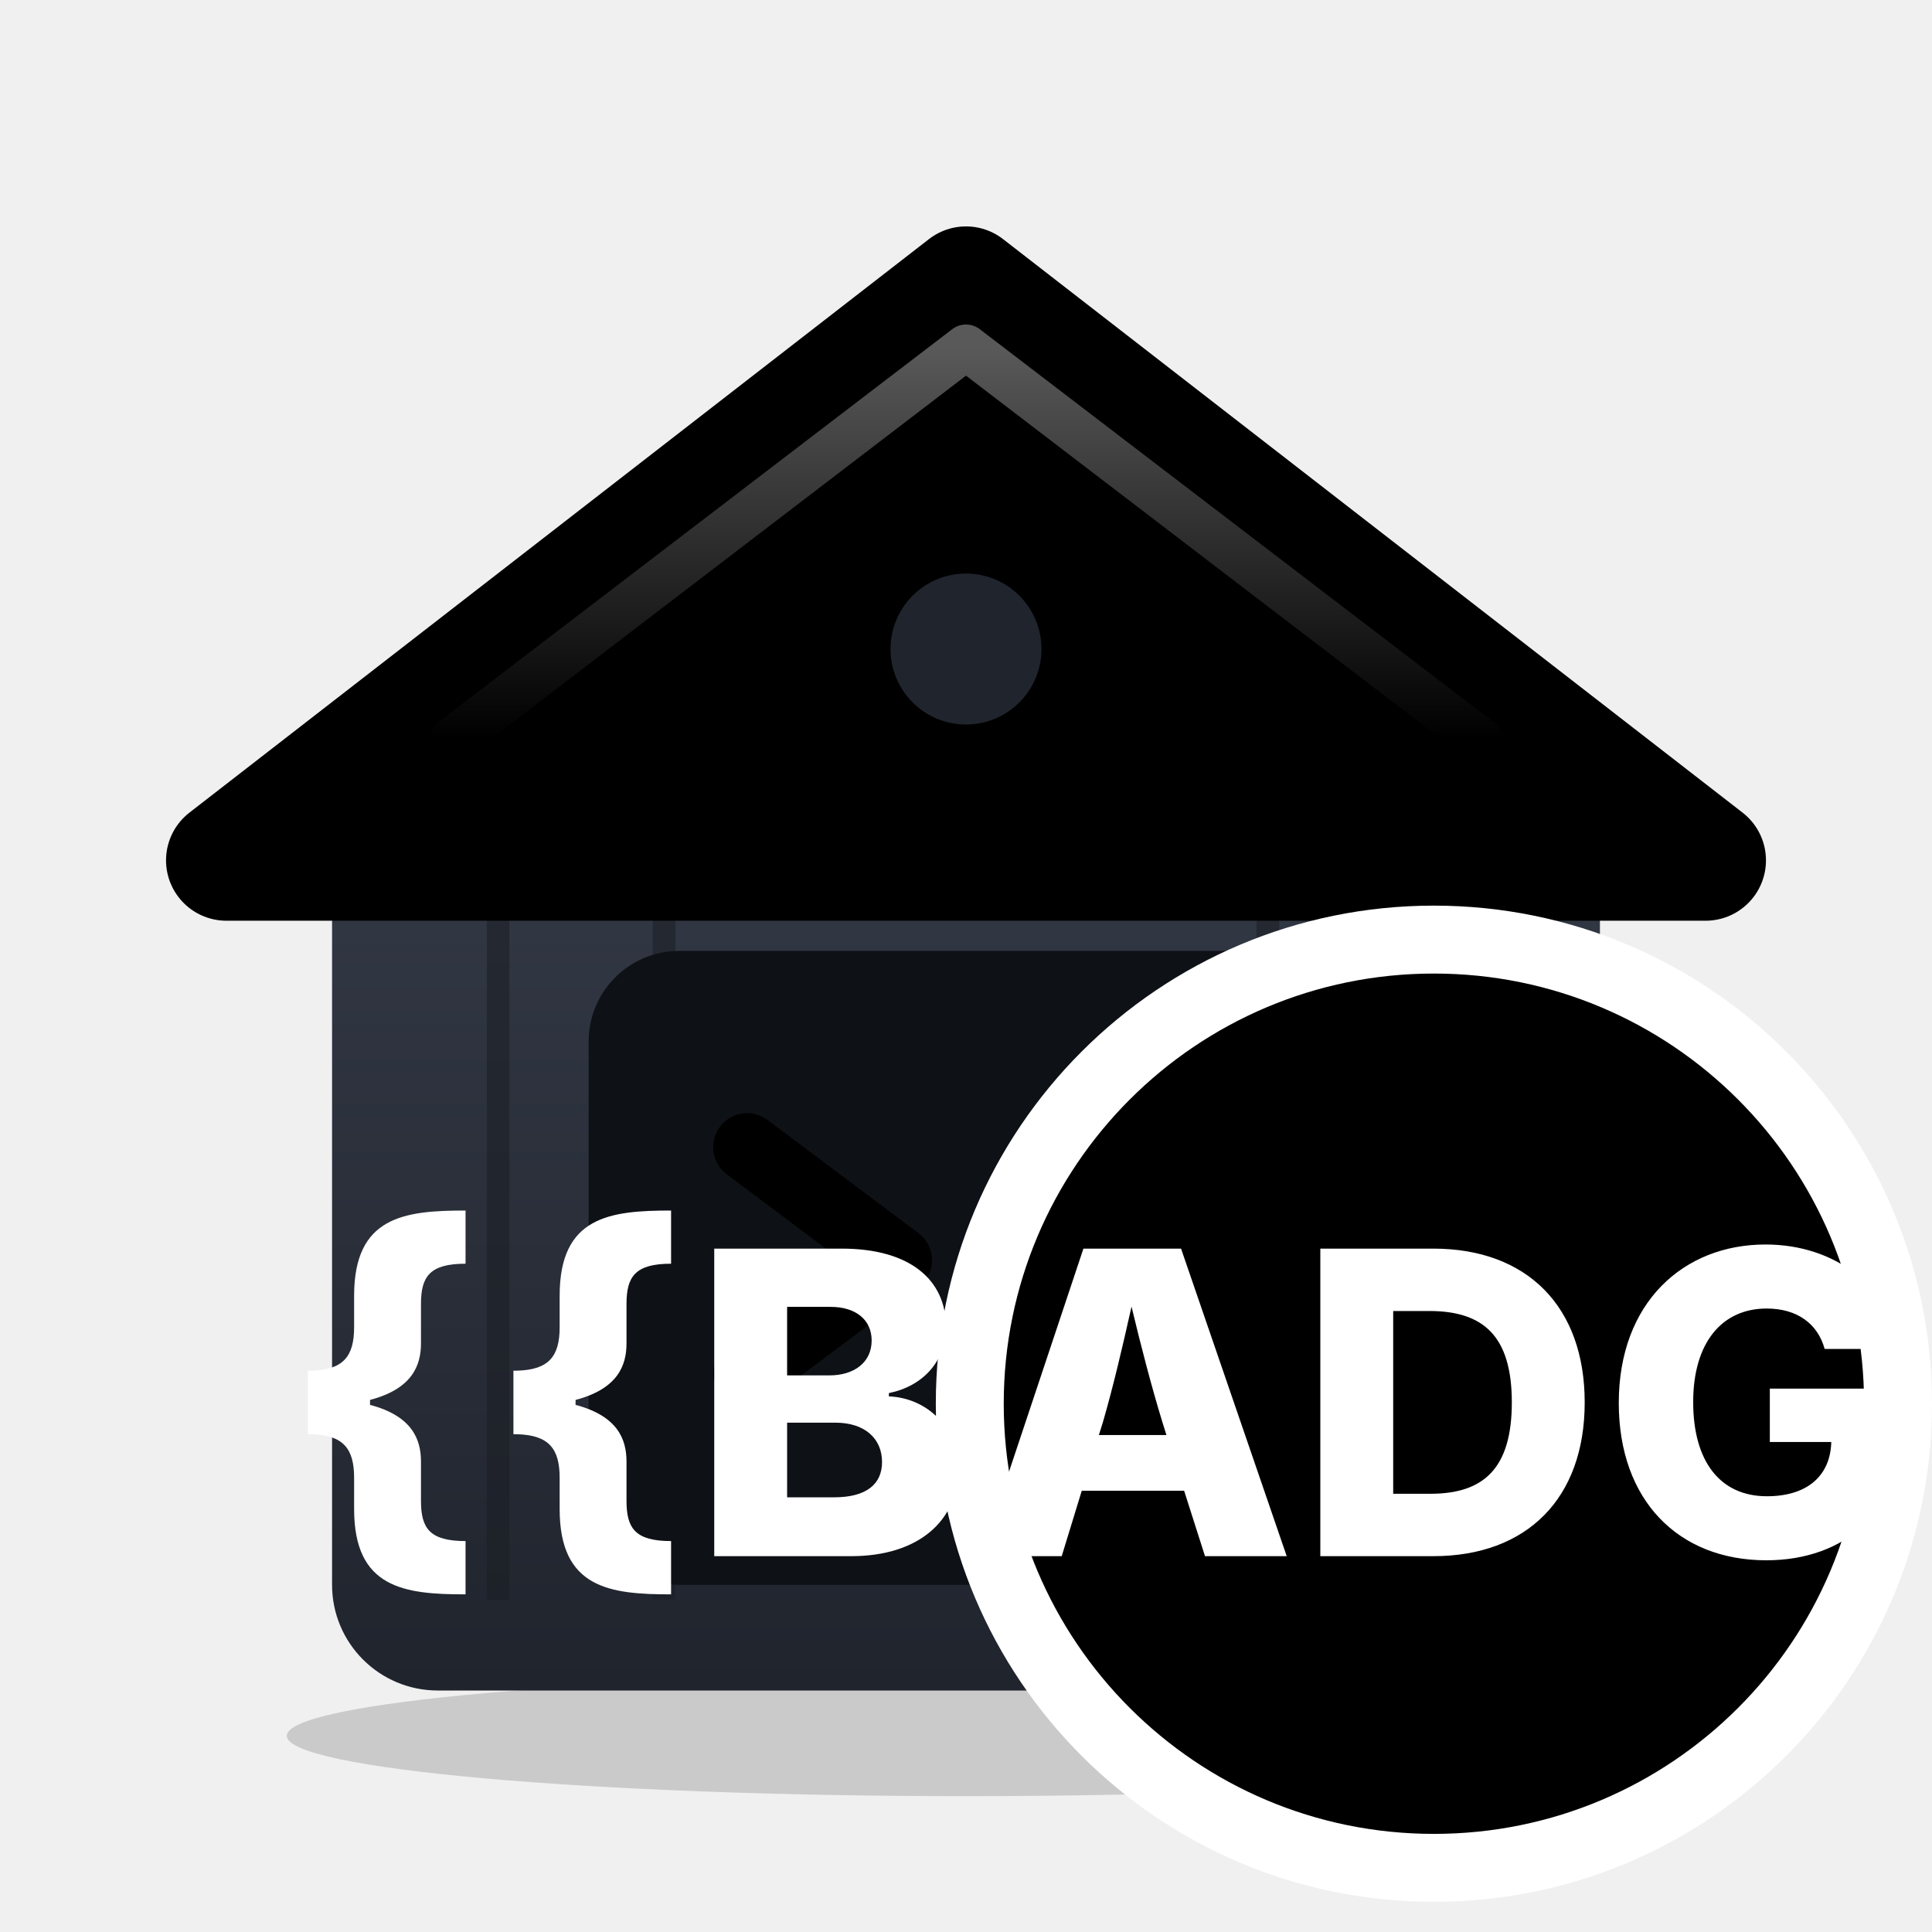
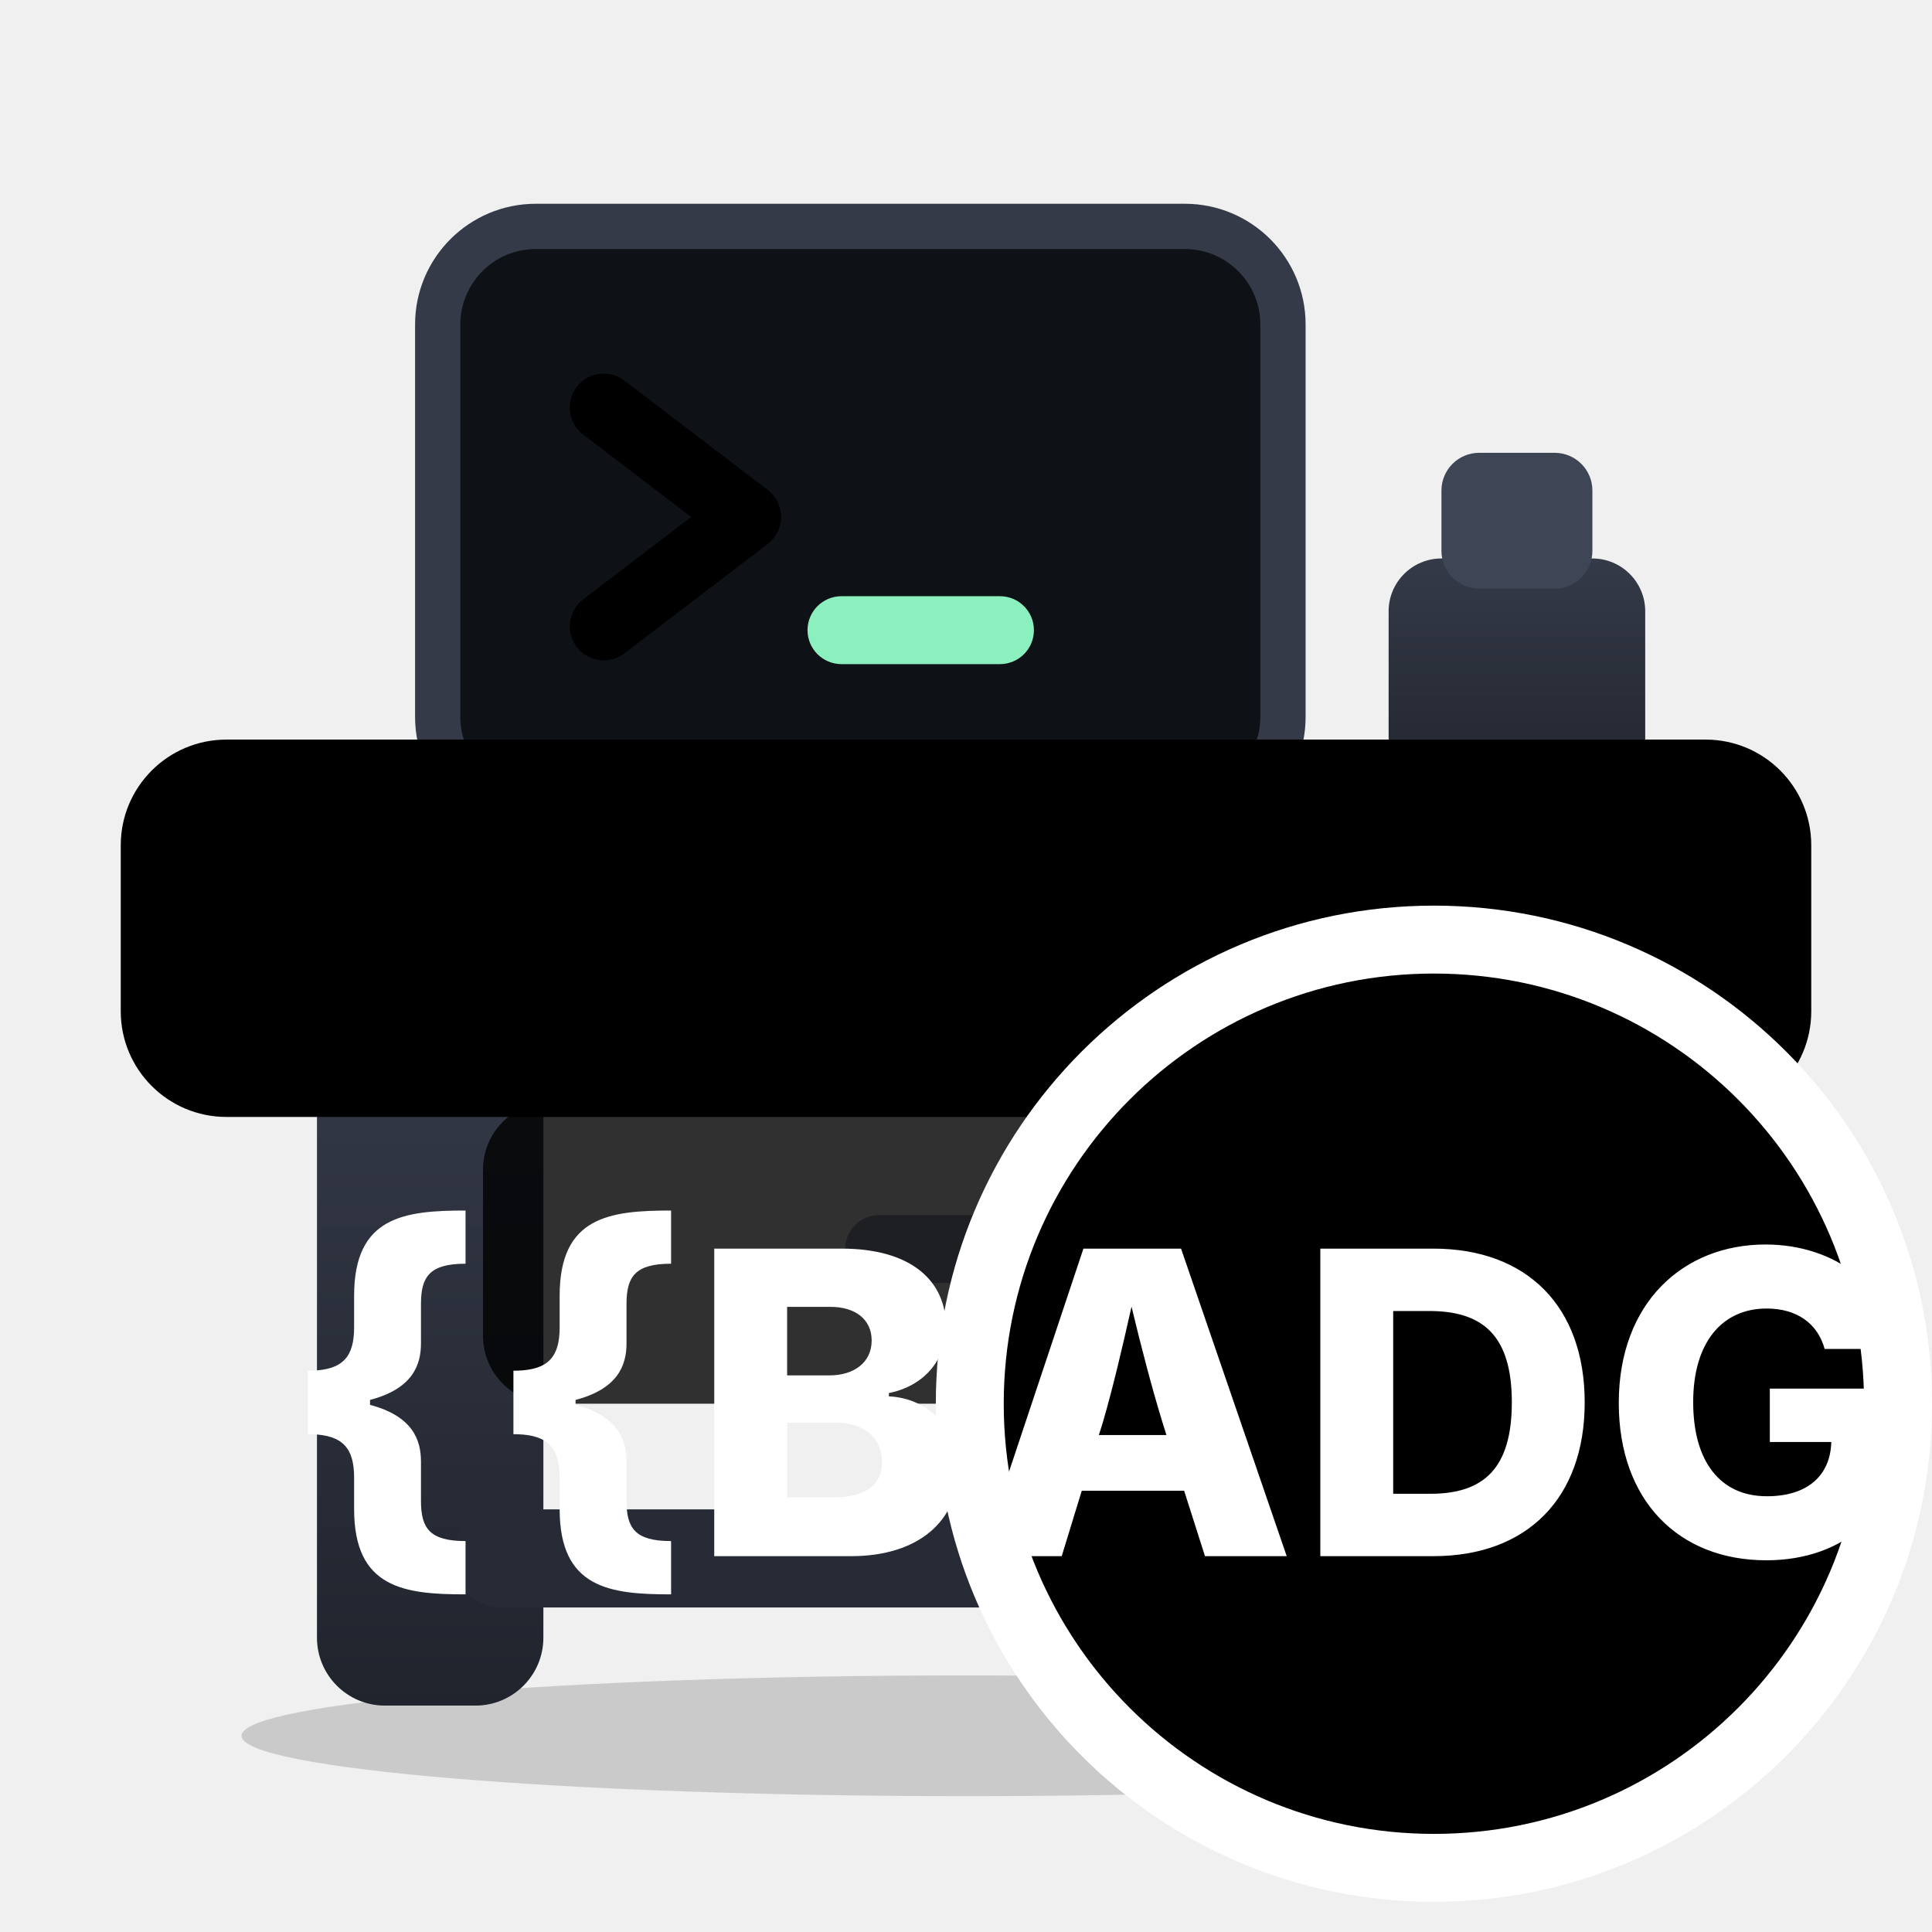
<svg xmlns="http://www.w3.org/2000/svg" viewBox="0 0 256 256" width="256" height="256">
  <defs>
    <linearGradient id="roof" x1="0" y1="0" x2="1" y2="1">
      <stop offset="0" stop-color="{{TOP}}" />
      <stop offset="1" stop-color="{{BOTTOM}}" />
    </linearGradient>
-     <linearGradient id="wall" x1="0" y1="0" x2="0" y2="1">
+     <linearGradient id="wood" x1="0" y1="0" x2="0" y2="1">
      <stop offset="0" stop-color="#343A47" />
      <stop offset="1" stop-color="#20242D" />
    </linearGradient>
    <linearGradient id="shine" x1="0" y1="0" x2="0" y2="1">
      <stop offset="0" stop-color="#FFFFFF" stop-opacity="0.35" />
      <stop offset="1" stop-color="#FFFFFF" stop-opacity="0" />
    </linearGradient>
  </defs>
-   <ellipse cx="128" cy="230" rx="90" ry="8" fill="#000" opacity="0.16" />
-   <rect x="44" y="100" width="168" height="124" rx="14" fill="url(#wall)" />
-   <line x1="66" y1="116" x2="66" y2="212" stroke="#1A1D24" stroke-opacity="0.55" stroke-width="3" />
-   <line x1="88" y1="116" x2="88" y2="212" stroke="#1A1D24" stroke-opacity="0.55" stroke-width="3" />
-   <line x1="168" y1="116" x2="168" y2="212" stroke="#1A1D24" stroke-opacity="0.55" stroke-width="3" />
-   <line x1="190" y1="116" x2="190" y2="212" stroke="#1A1D24" stroke-opacity="0.55" stroke-width="3" />
-   <path d="M30 114 L128 38 L226 114 Z" fill="url(#roof)" stroke="url(#roof)" stroke-width="16" stroke-linejoin="round" />
-   <path d="M60 98 L128 46 L196 98" fill="none" stroke="url(#shine)" stroke-width="6" stroke-linecap="round" stroke-linejoin="round" />
-   <circle cx="128" cy="86" r="10" fill="#20242D" />
-   <rect x="78" y="126" width="100" height="84" rx="12" fill="#0E1116" />
-   <path d="M99 152 l20 15 l-20 15" fill="none" stroke="url(#roof)" stroke-width="9" stroke-linecap="round" stroke-linejoin="round" />
-   <rect x="128" y="178" width="30" height="9" rx="4.5" fill="#8CF0BE" />
+   <ellipse cx="128" cy="230" rx="96" ry="8" fill="#000" opacity="0.16" />
+   <rect x="42" y="132" width="30" height="94" rx="9" fill="url(#wood)" />
+   <rect x="184" y="132" width="30" height="94" rx="9" fill="url(#wood)" />
+   <rect x="60" y="200" width="136" height="13" rx="6.5" fill="#262B35" />
+   <rect x="64" y="146" width="128" height="40" rx="9" fill="url(#roof)" opacity="0.8" />
+   <rect x="112" y="161" width="32" height="9" rx="4.5" fill="#0E1116" opacity="0.55" />
+   <rect x="58" y="30" width="112" height="78" rx="13" fill="#0E1116" stroke="#343A47" stroke-width="6" />
+   <path d="M80 54 l19 14.5 l-19 14.5" fill="none" stroke="url(#roof)" stroke-width="9" stroke-linecap="round" stroke-linejoin="round" />
+   <rect x="107" y="79" width="30" height="9" rx="4.5" fill="#8CF0BE" />
+   <rect x="184" y="74" width="34" height="32" rx="7" fill="url(#wood)" />
+   <rect x="191" y="60" width="20" height="18" rx="5" fill="#3E4554" />
+   <rect x="16" y="98" width="224" height="50" rx="14" fill="url(#roof)" />
+   <path d="M34 109 H222" stroke="url(#shine)" stroke-width="7" stroke-linecap="round" />
  <circle cx="190" cy="186" r="66" fill="#FFFFFF" />
  <circle cx="190" cy="186" r="57" fill="url(#roof)" />
  <text x="190" y="206.2" text-anchor="middle" font-family="Inter, DejaVu Sans, sans-serif" font-weight="800" font-size="56" fill="#FFFFFF">{{BADGE}}</text>
</svg>
